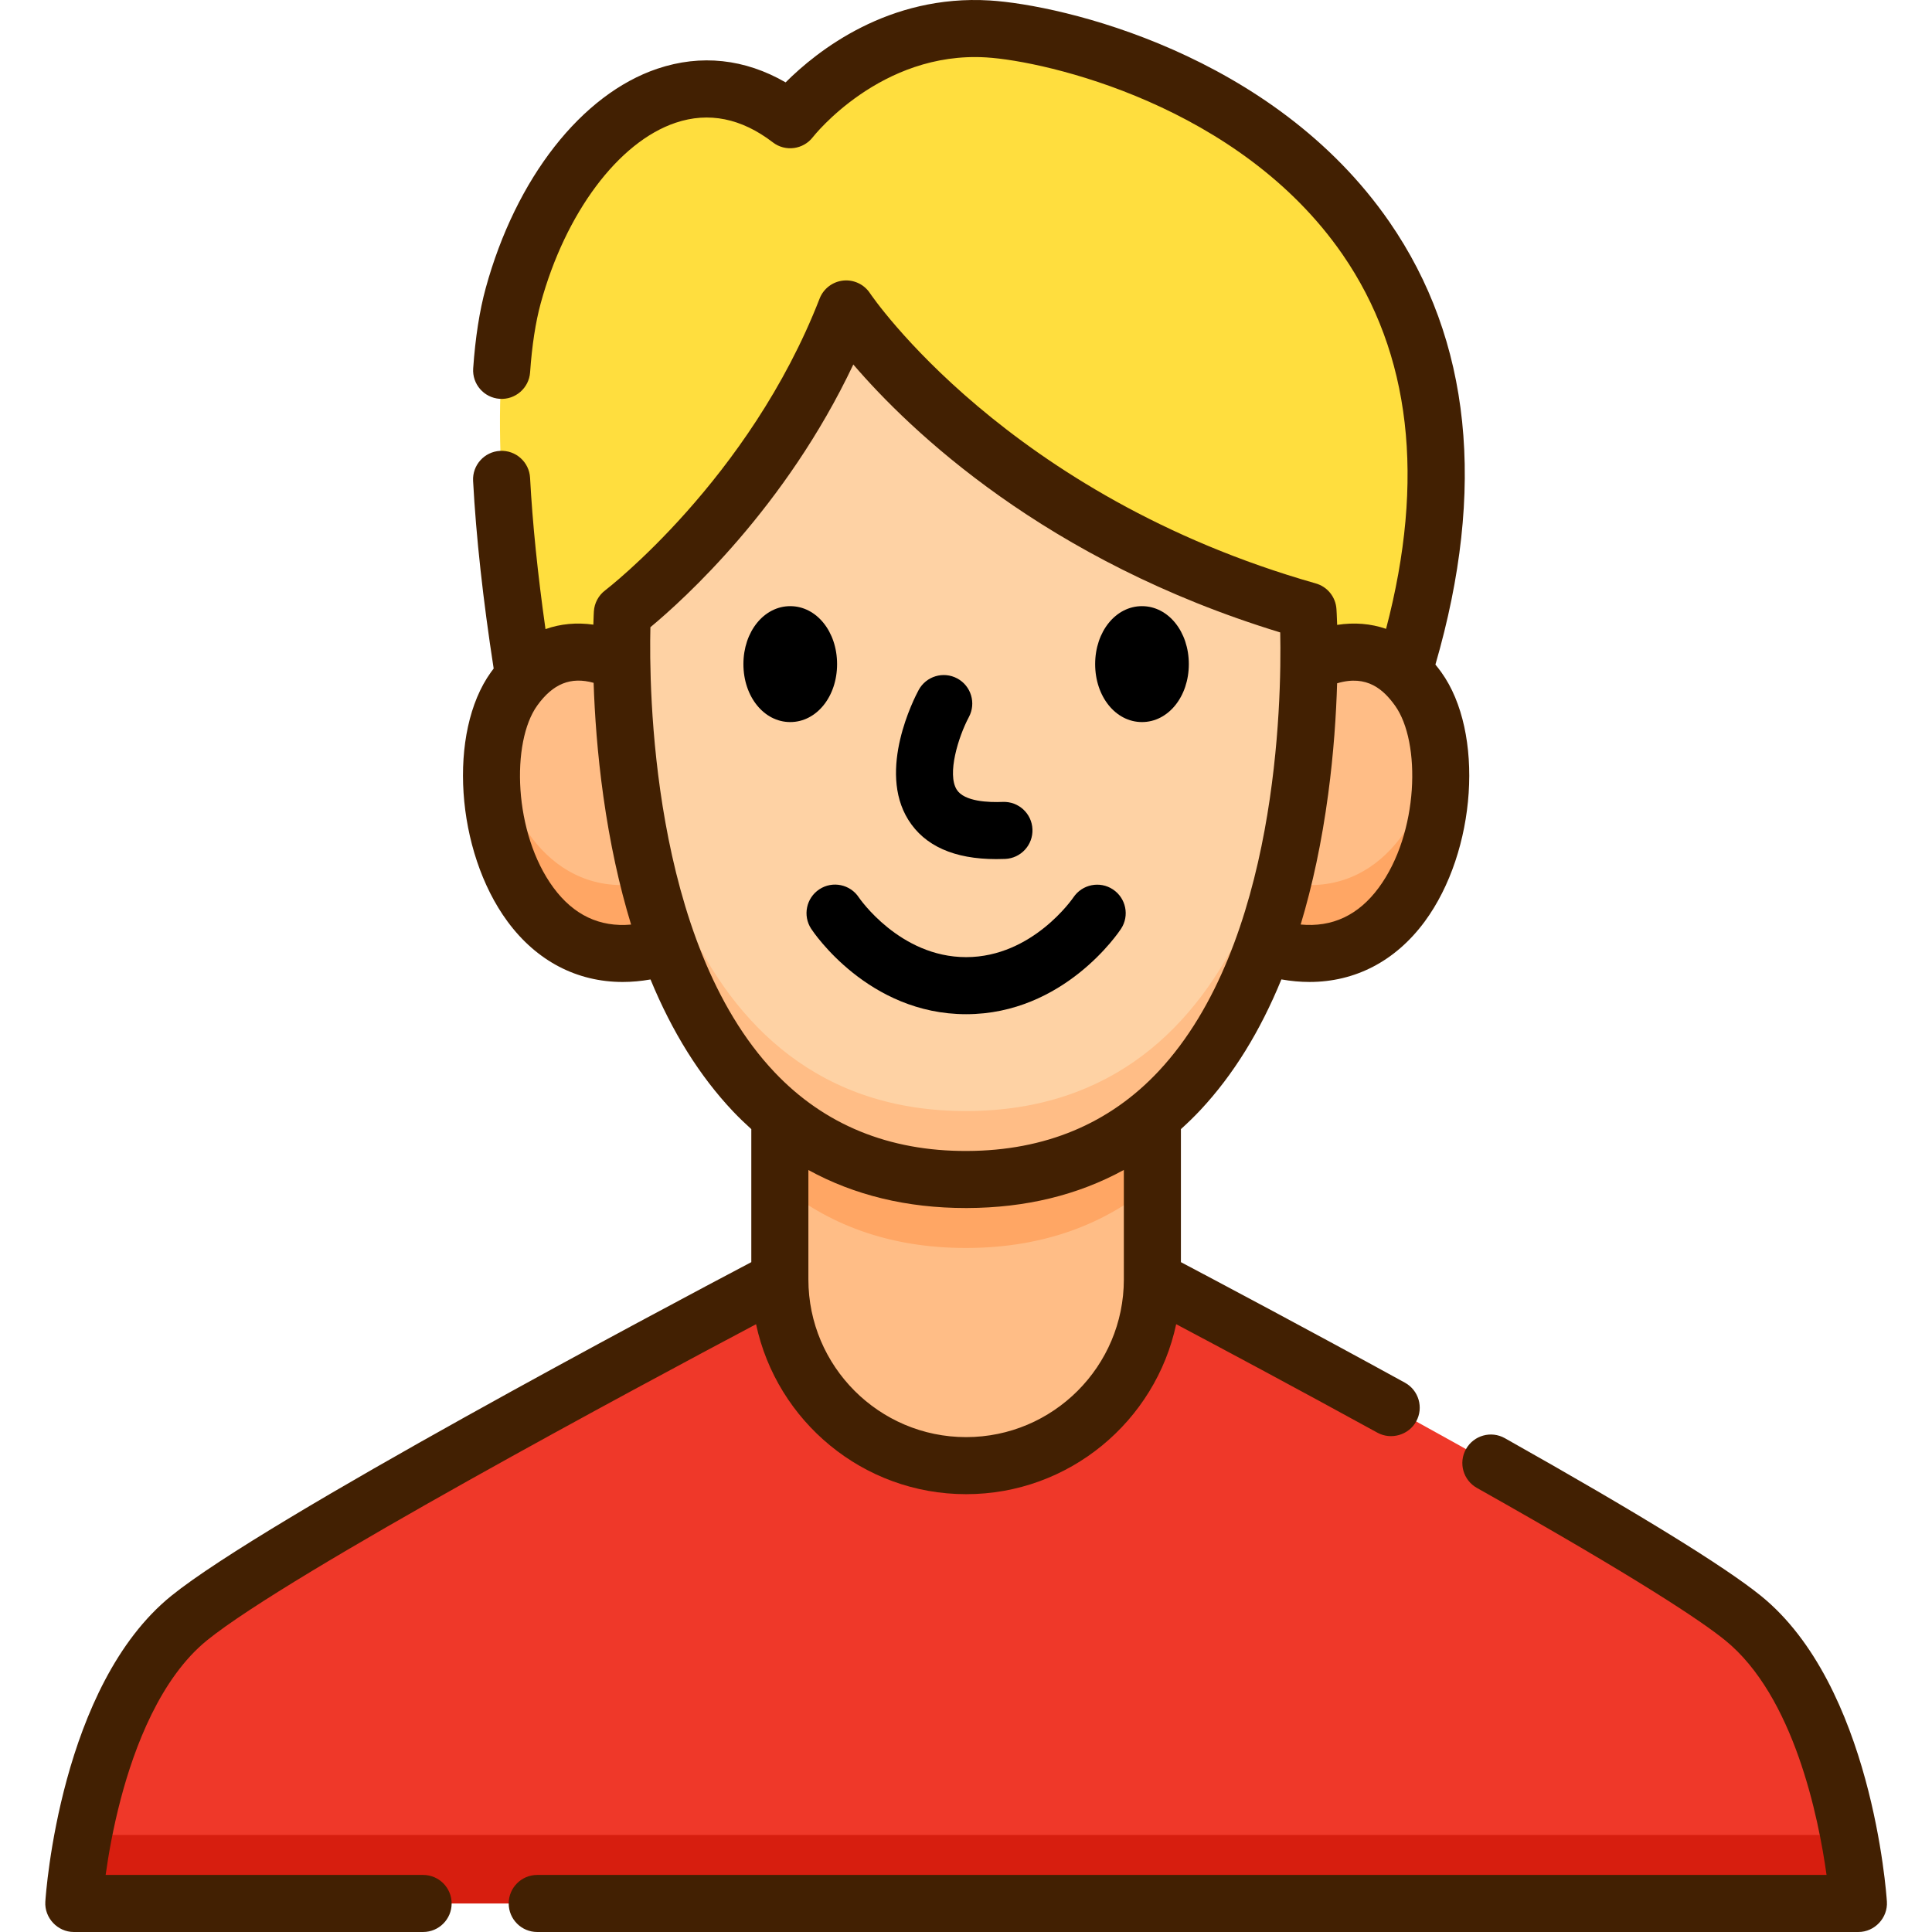
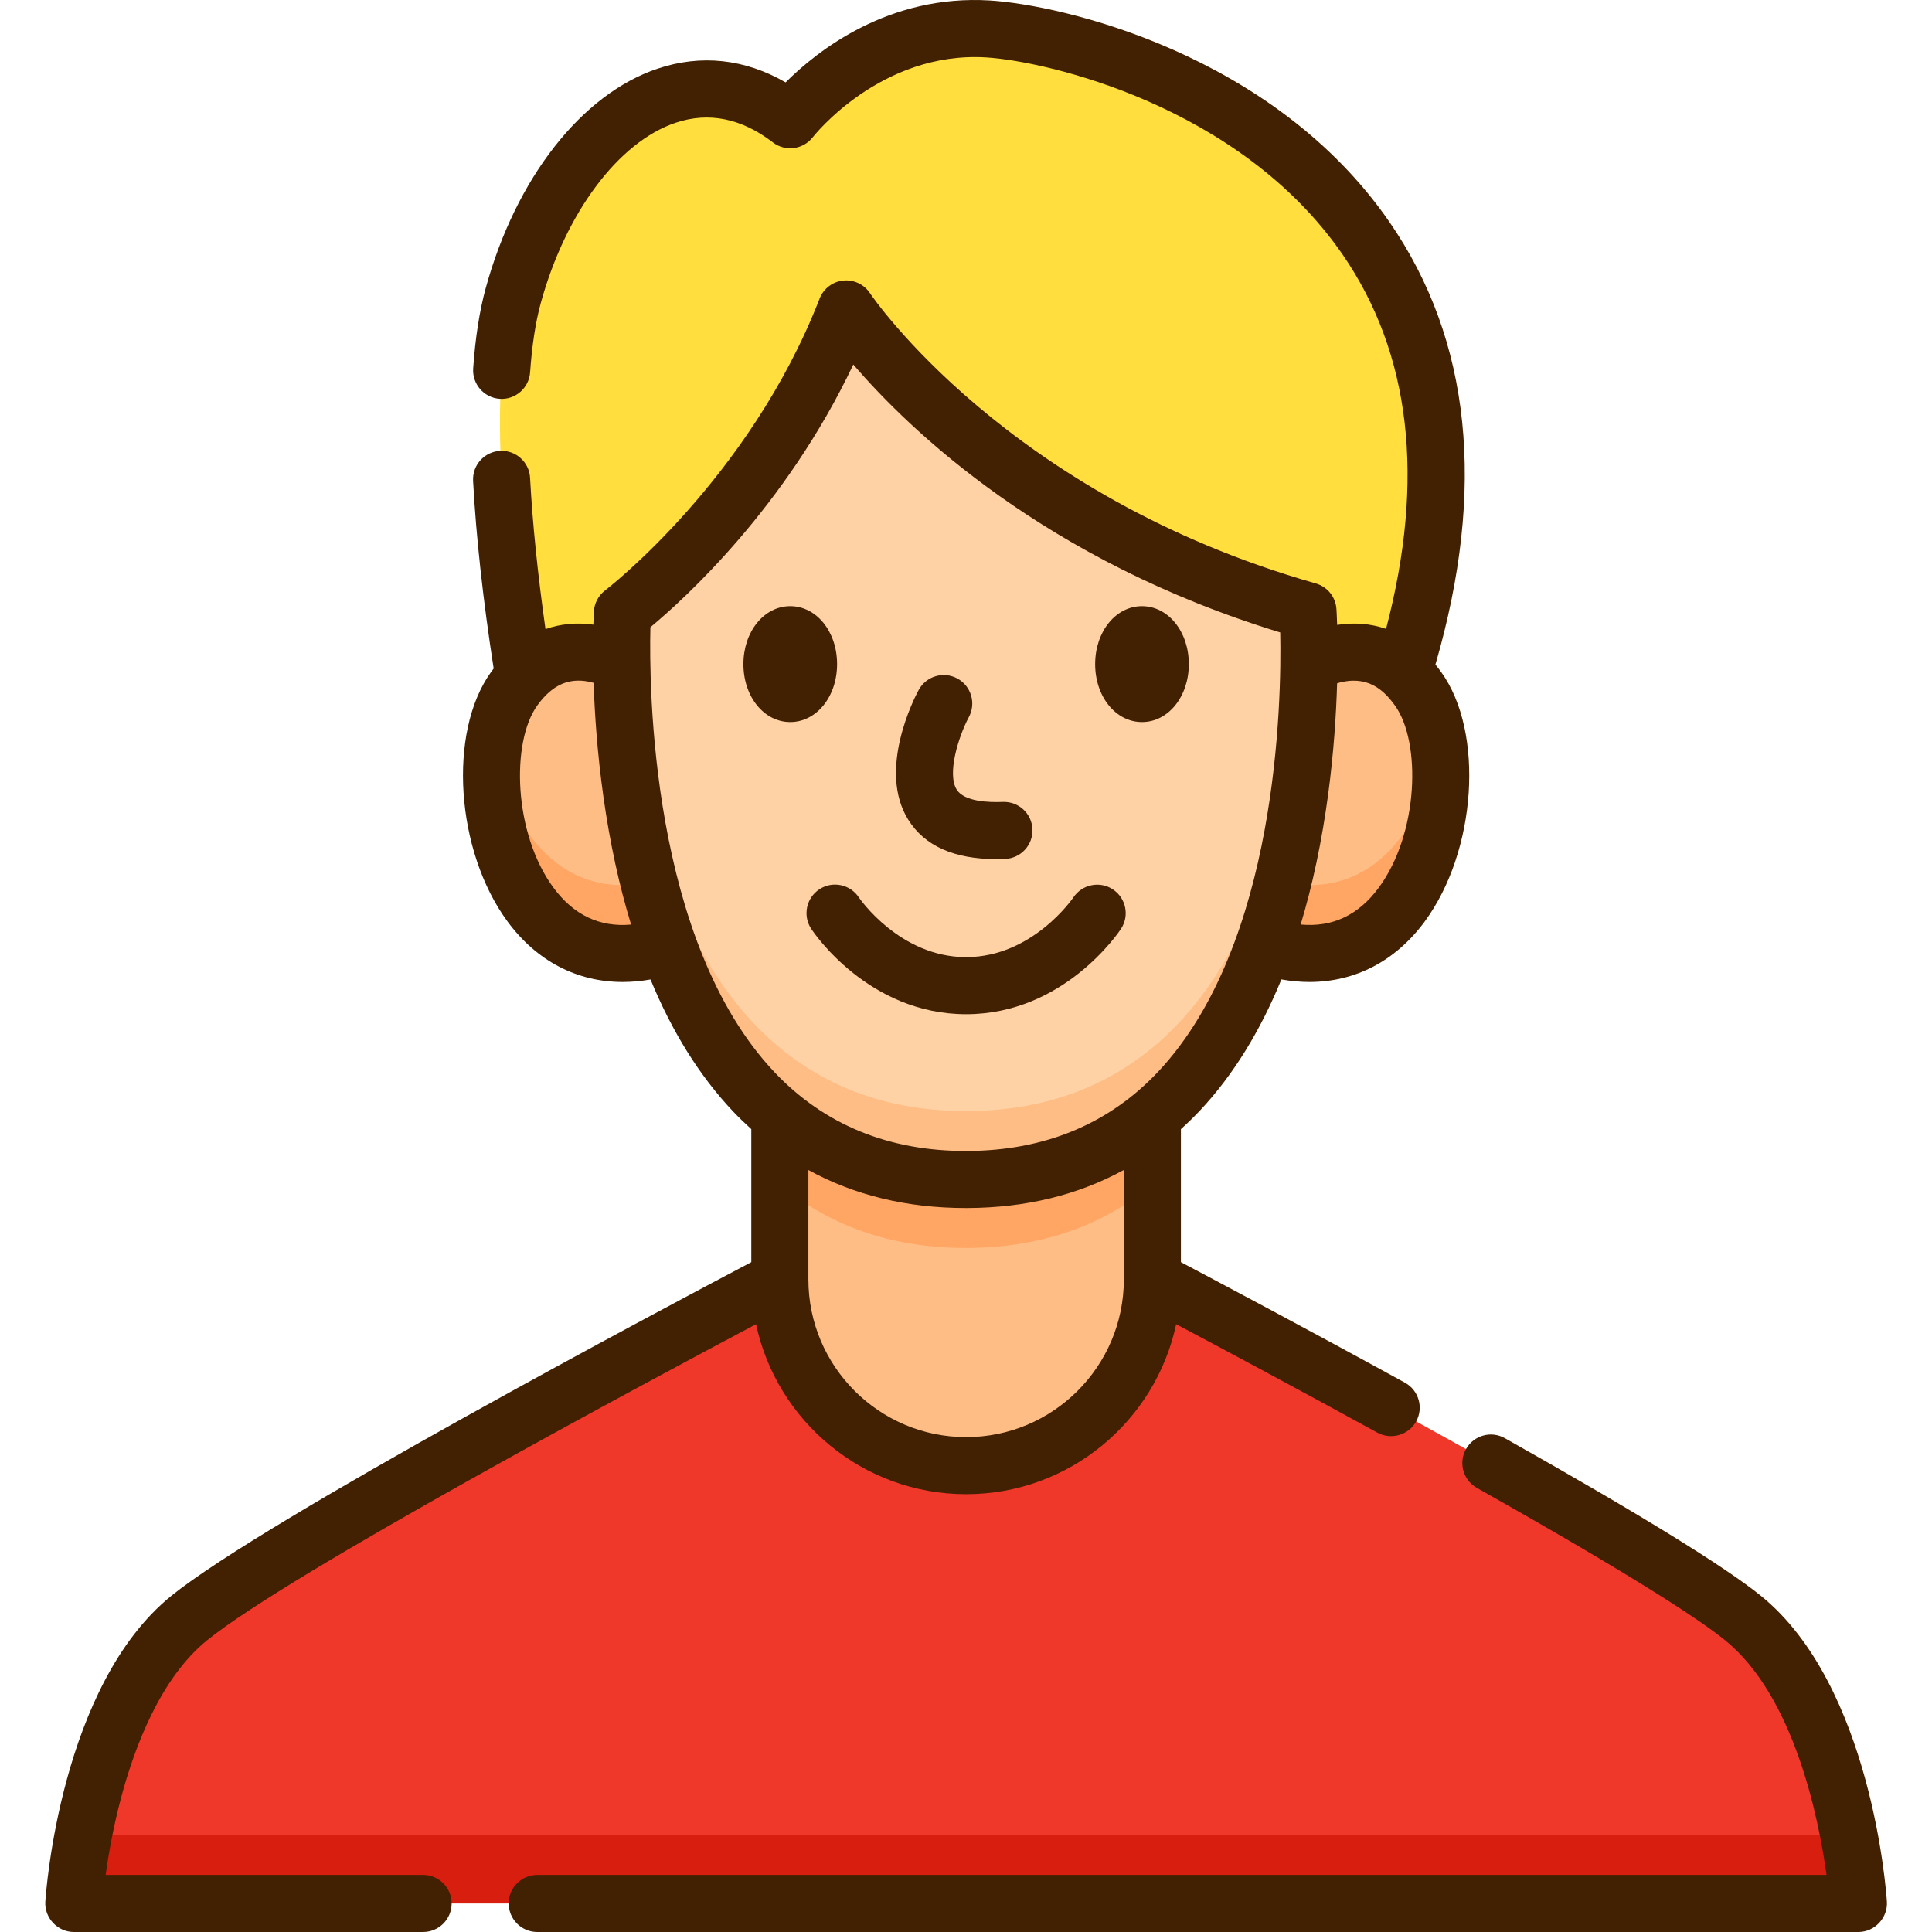
<svg xmlns="http://www.w3.org/2000/svg" height="512pt" viewBox="-12 0 512 512.001" width="512pt" version="1.1" id="svg36">
  <defs id="defs40" />
  <path d="m152.758 175.758c-.125-8.227.176-13.27.176-13.27s39.637-29.977 59.316-80.613c0 0 36.602 55.652 122.383 80.012 0 0 .352 5.371.254 14.082 7.324-3.676 16.754-5.48 25.027 2.137 41.719-134.504-78.898-168.516-110.059-170.434-32.594-2.008-52.434 24.066-52.434 24.066-29.363-22.562-61.883 4.512-73.414 46.625-7.059 25.777-2.098 70.344 2.816 101.043 8.422-8.953 18.273-7.375 25.934-3.648zm0 0" fill="#945b44" id="path2" style="fill:#ffde3e;fill-opacity:1" />
  <path d="m363.82 182.562c-9.074-12.621-20.426-10.863-28.938-6.594-.195 17.098-2.152 47.07-11.996 74.598 42.844 14.371 55.91-47.188 40.934-68.004zm0 0" fill="#ffbd86" id="path4" />
  <path d="m152.758 175.758c-8.457-4.113-19.59-5.609-28.52 6.805-14.961 20.801-1.926 82.293 40.848 68.035-10.031-27.766-12.07-57.988-12.328-74.84zm0 0" fill="#ffbd86" id="path6" />
  <path d="m327.914 233.785c-1.391 5.609-3.047 11.242-5.027 16.781 35.324 11.848 50.402-27.914 46.215-53.906-3.082 21.227-16.684 42.238-41.188 37.125zm0 0" fill="#ffa664" id="path8" />
  <path d="m118.957 196.66c-4.18 25.973 10.867 65.691 46.129 53.938-2-5.539-3.68-11.172-5.094-16.781-24.406 4.996-37.953-15.973-41.035-37.156zm0 0" fill="#ffa664" id="path10" />
  <path d="m244.281 312.582c-20.945.066-37.121-6.438-49.613-16.773v43.242c0 27.262 22.102 49.363 49.363 49.363s49.363-22.102 49.363-49.363v-43.25c-12.375 10.23-28.387 16.711-49.113 16.781zm0 0" fill="#ffbd86" id="path12" />
  <path d="m334.629 161.887s9.941 150.363-90.348 150.695c-100.293.332-91.348-150.094-91.348-150.094s39.637-29.977 59.316-80.613c0 0 36.602 55.652 122.379 80.012zm0 0" fill="#fed2a4" id="path14" />
  <path d="m244.281 294.438c-78.125.258-89.965-90.953-91.383-131.289-.488 10.578-5.102 149.754 91.383 149.434 93.133-.309 91.207-129.973 90.457-148.484-1.395 41.086-13.32 130.086-90.457 130.34zm0 0" fill="#ffbd86" id="path16" />
  <path d="m194.668 295.809v18.121c12.496 10.344 28.664 16.863 49.613 16.797 20.727-.07 36.738-6.559 49.113-16.797v-18.129c-12.371 10.23-28.387 16.711-49.113 16.781-20.945.07-37.121-6.438-49.613-16.773zm0 0" fill="#ffa664" id="path18" />
  <path d="m449.891 428.777c-27.145-21.949-156.496-89.727-156.496-89.727 0 27.262-22.102 49.363-49.363 49.363s-49.363-22.102-49.363-49.363c0 0-129.352 67.777-156.496 89.727-27.148 21.949-30.613 75.664-30.613 75.664h472.941s-3.465-53.715-30.609-75.664zm0 0" id="path20" style="fill:#ef3829;fill-opacity:1" fill="#8bcaff" />
  <path d="m10.086 486.297c-2.039 10.594-2.527 18.145-2.527 18.145h472.941s-.484-7.551-2.523-18.145zm0 0" fill="#60b8ff" id="path22" style="fill:#d71e0f;fill-opacity:1" />
-   <path d="m209.836 175.996c0-8.613-5.453-15.359-12.414-15.359-6.957 0-12.41 6.746-12.41 15.359 0 8.613 5.449 15.359 12.41 15.359s12.414-6.746 12.414-15.359zm0 0" id="path24" />
-   <path d="m290.637 191.355c6.961 0 12.414-6.746 12.414-15.359 0-8.613-5.453-15.359-12.414-15.359-6.961 0-12.41 6.746-12.41 15.359 0 8.613 5.449 15.359 12.41 15.359zm0 0" id="path26" />
-   <path d="m252.012 227.672c.773 0 1.559-.016 2.359-.047 4.172-.176 7.414-3.699 7.238-7.871-.172-4.172-3.68-7.402-7.867-7.238-3.691.156-10.195-.062-12.203-3.258-2.59-4.117.391-13.906 3.223-19.23 1.973-3.672.598-8.25-3.074-10.23-3.676-1.977-8.262-.602-10.242 3.074-1.148 2.129-10.98 21.211-2.73 34.398 4.324 6.91 12.156 10.402 23.297 10.402zm0 0" id="path28" />
-   <path d="m205.148 235.668c-3.492 2.293-4.465 6.977-2.176 10.469.605.926 15.145 22.637 41.059 22.637 25.91 0 40.453-21.711 41.059-22.637 2.281-3.48 1.312-8.133-2.156-10.434-3.469-2.297-8.152-1.344-10.469 2.113-.105.156-10.809 15.836-28.434 15.836s-28.328-15.676-28.418-15.809c-2.289-3.492-6.977-4.465-10.465-2.176zm0 0" id="path30" />
+   <path d="m209.836 175.996c0-8.613-5.453-15.359-12.414-15.359-6.957 0-12.41 6.746-12.41 15.359 0 8.613 5.449 15.359 12.41 15.359s12.414-6.746 12.414-15.359zm0 0" id="path24" style="fill:#422002;fill-opacity:1" />
+   <path d="m290.637 191.355c6.961 0 12.414-6.746 12.414-15.359 0-8.613-5.453-15.359-12.414-15.359-6.961 0-12.41 6.746-12.41 15.359 0 8.613 5.449 15.359 12.41 15.359zm0 0" id="path26" style="fill:#422002;fill-opacity:1" />
+   <path d="m252.012 227.672c.773 0 1.559-.016 2.359-.047 4.172-.176 7.414-3.699 7.238-7.871-.172-4.172-3.68-7.402-7.867-7.238-3.691.156-10.195-.062-12.203-3.258-2.59-4.117.391-13.906 3.223-19.23 1.973-3.672.598-8.25-3.074-10.23-3.676-1.977-8.262-.602-10.242 3.074-1.148 2.129-10.98 21.211-2.73 34.398 4.324 6.91 12.156 10.402 23.297 10.402zm0 0" id="path28" style="fill:#422002;fill-opacity:1" />
+   <path d="m205.148 235.668c-3.492 2.293-4.465 6.977-2.176 10.469.605.926 15.145 22.637 41.059 22.637 25.91 0 40.453-21.711 41.059-22.637 2.281-3.48 1.312-8.133-2.156-10.434-3.469-2.297-8.152-1.344-10.469 2.113-.105.156-10.809 15.836-28.434 15.836s-28.328-15.676-28.418-15.809c-2.289-3.492-6.977-4.465-10.465-2.176zm0 0" id="path30" style="fill:#422002;fill-opacity:1" />
  <path d="m100.129 496.879h-84.133c.711-5.141 1.941-12.297 4-20.113 3.598-13.664 10.496-32.059 22.926-42.109 21.961-17.754 114.855-67.512 145.441-83.727 5.48 25.703 28.352 45.043 55.668 45.043 27.312 0 50.188-19.344 55.668-45.047 11.441 6.066 31.582 16.812 53.344 28.758 3.617 1.98 8.285.617 10.266-2.992 2.008-3.66.672-8.254-2.988-10.266-26.234-14.398-50.125-27.062-59.367-31.941v-35.254c1.793-1.621 3.543-3.316 5.234-5.125 8.641-9.262 15.777-20.816 21.395-34.551 2.527.449 5.016.676 7.449.676 12.066 0 22.766-5.492 30.52-16 13.762-18.664 15.863-50.16 4.41-66.082-.508-.707-1.031-1.379-1.562-2.027 13.516-46.559 9.426-86.004-12.184-117.301-30.863-44.703-86.906-57.527-105.895-58.695-26.84-1.648-45.762 13.344-54.125 21.703-10.805-6.238-22.43-7.504-33.969-3.625-20.098 6.754-37.535 29.043-45.512 58.168-1.633 5.961-2.75 13.113-3.316 21.25-.293 4.164 2.848 7.777 7.012 8.07 4.152.297 7.777-2.852 8.07-7.016.5-7.145 1.449-13.309 2.816-18.312 6.562-23.965 20.594-42.738 35.746-47.832 8.77-2.945 17.445-1.199 25.773 5.199 3.305 2.543 8.059 1.906 10.605-1.395.18-.227 17.957-22.84 45.965-21.121 15.812.977 67.082 12.652 94.387 52.195 18.102 26.219 21.965 59.574 11.551 99.242-4.059-1.398-8.418-1.758-12.965-1.047-.078-2.512-.172-3.996-.188-4.219-.211-3.188-2.402-5.902-5.477-6.773-81.781-23.223-117.785-76.371-118.129-76.895-1.555-2.363-4.305-3.66-7.113-3.363-2.816.297-5.227 2.145-6.25 4.781-18.617 47.906-56.457 77.035-56.832 77.32-1.762 1.332-2.855 3.375-2.988 5.582-.012.199-.078 1.426-.137 3.5-4.445-.625-8.711-.223-12.684 1.184-2.062-14.562-3.441-28.02-4.086-40.09-.223-4.168-3.785-7.375-7.953-7.145-4.168.223-7.367 3.785-7.148 7.953.793 14.785 2.633 31.512 5.453 49.73-.246.32-.488.641-.727.973-11.441 15.906-9.355 47.387 4.383 66.047 7.754 10.535 18.461 16.043 30.547 16.043 2.402 0 4.863-.227 7.363-.664 5.738 13.938 13.039 25.617 21.855 34.945 1.57 1.66 3.199 3.215 4.855 4.715v35.254c-22.52 11.871-128.688 68.203-153.688 88.414-29.387 23.762-33.254 78.727-33.402 81.055-.277 4.297 3.242 8.047 7.543 8.047h92.57c4.176 0 7.562-3.383 7.562-7.559 0-4.176-3.387-7.562-7.562-7.562zm239.848-286.363c1.488-11.113 2.133-21.27 2.371-29.434 7.988-2.383 12.363 1.762 15.336 5.895 6.961 9.672 6.34 33.848-4.305 48.277-5.375 7.293-12.316 10.543-20.688 9.754 3.164-10.488 5.605-21.977 7.285-34.492zm-54.145 128.535c0 23.051-18.75 41.801-41.801 41.801s-41.801-18.75-41.801-41.801v-28.984c12.203 6.695 26.152 10.074 41.719 10.074h.355c15.504-.051 29.387-3.441 41.527-10.098zm-151.172-103.82c-10.621-14.43-11.234-38.598-4.285-48.258 4.152-5.77 8.867-7.707 14.941-6.016.273 8.293.98 18.738 2.594 30.195 1.727 12.273 4.188 23.559 7.336 33.871-8.324.742-15.23-2.52-20.586-9.793zm25.703-69.012c8.863-7.359 35.887-31.805 53.773-69.621 14.953 17.43 50.879 52.008 113.137 71.004.387 18.641-.742 82.562-32.168 116.215-13.074 14-30.184 21.137-50.852 21.203-20.664.086-37.82-6.953-50.992-20.867-32.855-34.719-33.27-102.289-32.898-117.934zm0 0" id="path32" style="fill:#422002;fill-opacity:1" />
  <path d="m488.047 503.953c-.152-2.328-4.02-57.297-33.402-81.055-9.688-7.832-32.512-21.883-67.84-41.762-3.637-2.047-8.246-.758-10.297 2.879-2.047 3.641-.758 8.25 2.883 10.297 43.09 24.246 59.535 35.32 65.746 40.344 18.316 14.809 24.824 47.137 26.918 62.223h-341.684c-4.176 0-7.559 3.383-7.559 7.559s3.383 7.562 7.559 7.562h350.129c4.305 0 7.824-3.75 7.547-8.047zm0 0" id="path34" style="fill:#422002;fill-opacity:1" />
</svg>
